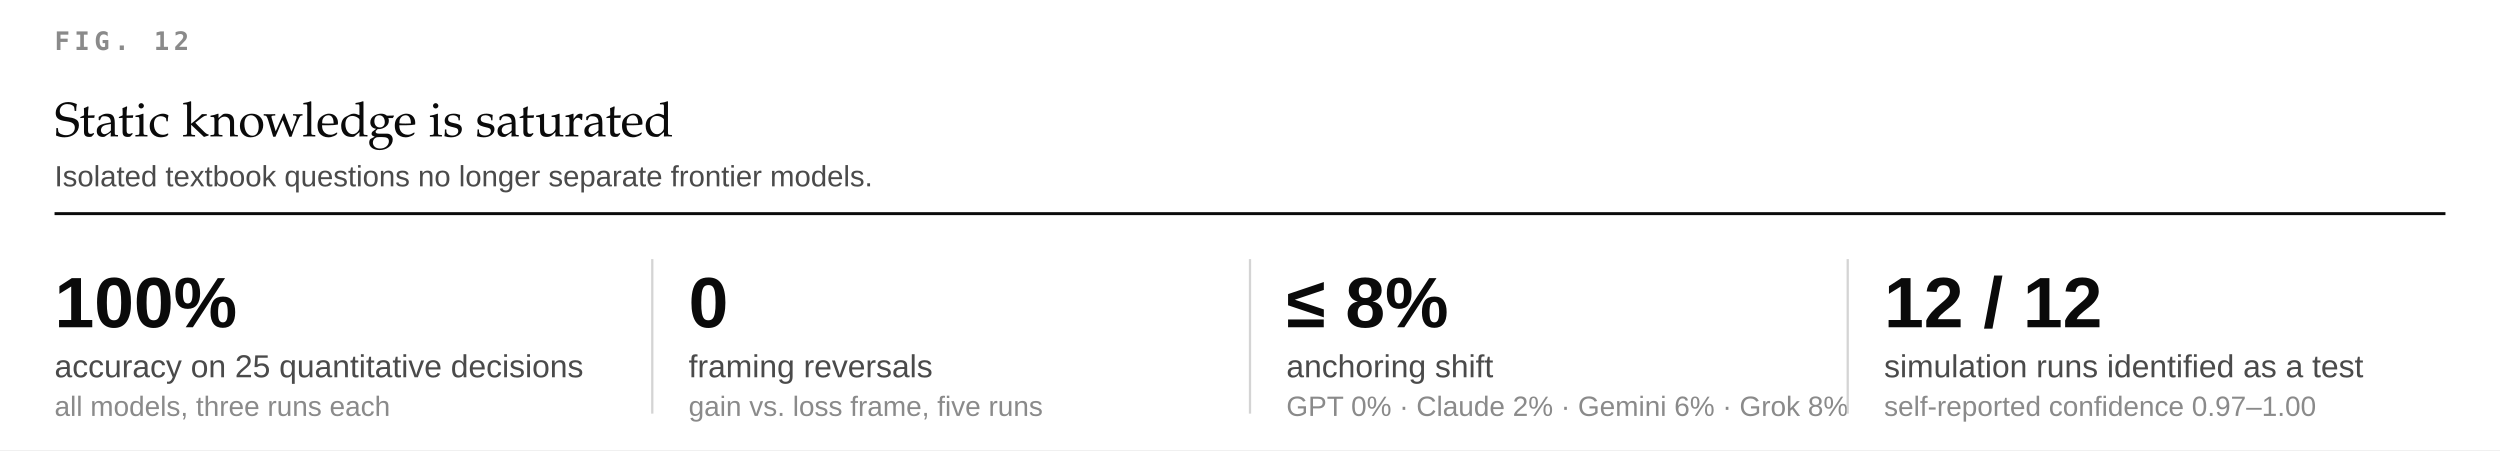
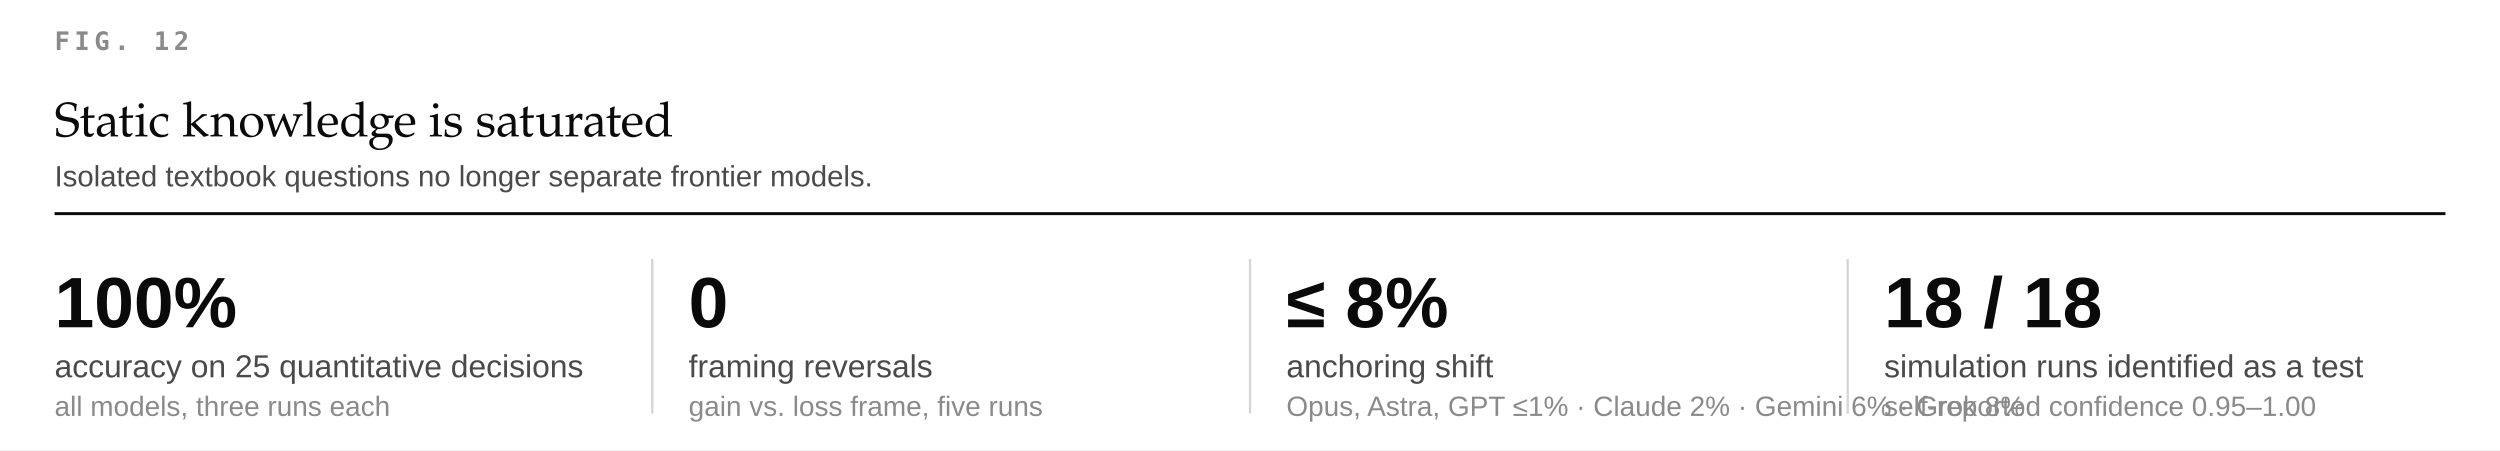
<svg xmlns="http://www.w3.org/2000/svg" width="1100" height="198" viewBox="0 0 1100 198" role="img" aria-label="Static knowledge is saturated">
  <defs>
    <symbol id="logo-claude" viewBox="0 0 24 24">
      <g fill="#0a0a0a" fill-rule="evenodd">
        <path d="M4.709 15.955l4.72-2.647.08-.23-.08-.128H9.2l-.79-.048-2.698-.073-2.339-.097-2.266-.122-.571-.121L0 11.784l.055-.352.48-.321.686.06 1.52.103 2.278.158 1.652.097 2.449.255h.389l.055-.157-.134-.098-.103-.097-2.358-1.596-2.552-1.688-1.336-.972-.724-.491-.364-.462-.158-1.008.656-.722.881.06.225.061.893.686 1.908 1.476 2.491 1.833.365.304.145-.103.019-.073-.164-.274-1.355-2.446-1.446-2.49-.644-1.032-.17-.619a2.97 2.97 0 01-.104-.729L6.283.134 6.696 0l.996.134.42.364.62 1.414 1.002 2.229 1.555 3.03.456.898.243.832.091.255h.158V9.01l.128-1.706.237-2.095.23-2.695.08-.76.376-.91.747-.492.584.28.48.685-.067.444-.286 1.851-.559 2.903-.364 1.942h.212l.243-.242.985-1.306 1.652-2.064.73-.82.85-.904.547-.431h1.033l.76 1.129-.34 1.166-1.064 1.347-.881 1.142-1.264 1.7-.79 1.36.073.11.188-.02 2.856-.606 1.543-.28 1.841-.315.833.388.091.395-.328.807-1.969.486-2.309.462-3.439.813-.042.03.049.061 1.549.146.662.036h1.622l3.02.225.79.522.474.638-.079.485-1.215.62-1.64-.389-3.829-.91-1.312-.329h-.182v.11l1.093 1.068 2.006 1.81 2.509 2.33.127.578-.322.455-.34-.049-2.205-1.657-.851-.747-1.926-1.62h-.128v.17l.444.649 2.345 3.521.122 1.08-.17.353-.608.213-.668-.122-1.374-1.925-1.415-2.167-1.143-1.943-.14.08-.674 7.254-.316.37-.729.28-.607-.461-.322-.747.322-1.476.389-1.924.315-1.53.286-1.9.17-.632-.012-.042-.14.018-1.434 1.967-2.18 2.945-1.726 1.845-.414.164-.717-.37.067-.662.401-.589 2.388-3.036 1.44-1.882.93-1.086-.006-.158h-.055L4.132 18.56l-1.13.146-.487-.456.061-.746.231-.243 1.908-1.312-.006.006z" fill-rule="nonzero" />
      </g>
    </symbol>
    <symbol id="logo-gpt" viewBox="0 0 24 24">
      <g fill="#0a0a0a" fill-rule="evenodd">
        <path d="M9.205 8.658v-2.26c0-.19.072-.333.238-.428l4.543-2.616c.619-.357 1.356-.523 2.117-.523 2.854 0 4.662 2.212 4.662 4.566 0 .167 0 .357-.024.547l-4.71-2.759a.797.797 0 00-.856 0l-5.97 3.473zm10.609 8.8V12.06c0-.333-.143-.57-.429-.737l-5.97-3.473 1.95-1.118a.433.433 0 01.476 0l4.543 2.617c1.309.76 2.189 2.378 2.189 3.948 0 1.808-1.07 3.473-2.76 4.163zM7.802 12.703l-1.95-1.142c-.167-.095-.239-.238-.239-.428V5.899c0-2.545 1.95-4.472 4.591-4.472 1 0 1.927.333 2.712.928L8.23 5.067c-.285.166-.428.404-.428.737v6.898zM12 15.128l-2.795-1.57v-3.33L12 8.658l2.795 1.57v3.33L12 15.128zm1.796 7.23c-1 0-1.927-.332-2.712-.927l4.686-2.712c.285-.166.428-.404.428-.737v-6.898l1.974 1.142c.167.095.238.238.238.428v5.233c0 2.545-1.974 4.472-4.614 4.472zm-5.637-5.303l-4.544-2.617c-1.308-.761-2.188-2.378-2.188-3.948A4.482 4.482 0 014.21 6.327v5.423c0 .333.143.571.428.738l5.947 3.449-1.95 1.118a.432.432 0 01-.476 0zm-.262 3.9c-2.688 0-4.662-2.021-4.662-4.519 0-.19.024-.38.047-.57l4.686 2.71c.286.167.571.167.856 0l5.97-3.448v2.26c0 .19-.07.333-.237.428l-4.543 2.616c-.619.357-1.356.523-2.117.523zm5.899 2.83a5.947 5.947 0 005.827-4.756C22.287 18.339 24 15.84 24 13.296c0-1.665-.713-3.282-1.998-4.448.119-.5.19-.999.19-1.498 0-3.401-2.759-5.947-5.946-5.947-.642 0-1.26.095-1.88.31A5.962 5.962 0 0010.205 0a5.947 5.947 0 00-5.827 4.757C1.713 5.447 0 7.945 0 10.49c0 1.666.713 3.283 1.998 4.448-.119.5-.19 1-.19 1.499 0 3.401 2.759 5.946 5.946 5.946.642 0 1.26-.095 1.88-.309a5.96 5.96 0 004.162 1.713z" />
      </g>
    </symbol>
    <symbol id="logo-gemini" viewBox="0 0 24 24">
      <g fill="#0a0a0a" fill-rule="evenodd">
        <path d="M20.616 10.835a14.147 14.147 0 01-4.45-3.001 14.111 14.111 0 01-3.678-6.452.503.503 0 00-.975 0 14.134 14.134 0 01-3.679 6.452 14.155 14.155 0 01-4.45 3.001c-.65.28-1.318.505-2.002.678a.502.502 0 000 .975c.684.172 1.35.397 2.002.677a14.147 14.147 0 014.45 3.001 14.112 14.112 0 013.679 6.453.502.502 0 00.975 0c.172-.685.397-1.351.677-2.003a14.145 14.145 0 013.001-4.45 14.113 14.113 0 016.453-3.678.503.503 0 000-.975 13.245 13.245 0 01-2.003-.678z" />
        <path d="M20.616 10.835a14.147 14.147 0 01-4.45-3.001 14.111 14.111 0 01-3.678-6.452.503.503 0 00-.975 0 14.134 14.134 0 01-3.679 6.452 14.155 14.155 0 01-4.45 3.001c-.65.28-1.318.505-2.002.678a.502.502 0 000 .975c.684.172 1.35.397 2.002.677a14.147 14.147 0 014.45 3.001 14.112 14.112 0 013.679 6.453.502.502 0 00.975 0c.172-.685.397-1.351.677-2.003a14.145 14.145 0 013.001-4.45 14.113 14.113 0 016.453-3.678.503.503 0 000-.975 13.245 13.245 0 01-2.003-.678z" />
        <path d="M20.616 10.835a14.147 14.147 0 01-4.45-3.001 14.111 14.111 0 01-3.678-6.452.503.503 0 00-.975 0 14.134 14.134 0 01-3.679 6.452 14.155 14.155 0 01-4.45 3.001c-.65.28-1.318.505-2.002.678a.502.502 0 000 .975c.684.172 1.35.397 2.002.677a14.147 14.147 0 014.45 3.001 14.112 14.112 0 013.679 6.453.502.502 0 00.975 0c.172-.685.397-1.351.677-2.003a14.145 14.145 0 013.001-4.45 14.113 14.113 0 016.453-3.678.503.503 0 000-.975 13.245 13.245 0 01-2.003-.678z" />
        <path d="M20.616 10.835a14.147 14.147 0 01-4.45-3.001 14.111 14.111 0 01-3.678-6.452.503.503 0 00-.975 0 14.134 14.134 0 01-3.679 6.452 14.155 14.155 0 01-4.45 3.001c-.65.28-1.318.505-2.002.678a.502.502 0 000 .975c.684.172 1.35.397 2.002.677a14.147 14.147 0 014.45 3.001 14.112 14.112 0 013.679 6.453.502.502 0 00.975 0c.172-.685.397-1.351.677-2.003a14.145 14.145 0 013.001-4.45 14.113 14.113 0 016.453-3.678.503.503 0 000-.975 13.245 13.245 0 01-2.003-.678z" />
      </g>
    </symbol>
    <symbol id="logo-grok" viewBox="0 0 24 24">
      <g fill="#0a0a0a" fill-rule="evenodd">
        <path d="M9.27 15.29l7.978-5.897c.391-.29.95-.177 1.137.272.98 2.369.542 5.215-1.41 7.169-1.951 1.954-4.667 2.382-7.149 1.406l-2.711 1.257c3.889 2.661 8.611 2.003 11.562-.953 2.341-2.344 3.066-5.539 2.388-8.42l.006.007c-.983-4.232.242-5.924 2.75-9.383.06-.082.12-.164.179-.248l-3.301 3.305v-.01L9.267 15.292M7.623 16.723c-2.792-2.67-2.31-6.801.071-9.184 1.761-1.763 4.647-2.483 7.166-1.425l2.705-1.25a7.808 7.808 0 00-1.829-1A8.975 8.975 0 005.984 5.83c-2.533 2.536-3.33 6.436-1.962 9.764 1.022 2.487-.653 4.246-2.34 6.022-.599.63-1.199 1.259-1.682 1.925l7.62-6.815" />
      </g>
    </symbol>
+     <symbol id="logo-opus" viewBox="0 0 24 24">
+       <g fill="#0a0a0a" fill-rule="evenodd">
+         <path d="M4.709 15.955l4.72-2.647.08-.23-.08-.128H9.2l-.79-.048-2.698-.073-2.339-.097-2.266-.122-.571-.121L0 11.784l.055-.352.48-.321.686.06 1.52.103 2.278.158 1.652.097 2.449.255h.389l.055-.157-.134-.098-.103-.097-2.358-1.596-2.552-1.688-1.336-.972-.724-.491-.364-.462-.158-1.008.656-.722.881.06.225.061.893.686 1.908 1.476 2.491 1.833.365.304.145-.103.019-.073-.164-.274-1.355-2.446-1.446-2.49-.644-1.032-.17-.619a2.97 2.97 0 01-.104-.729L6.283.134 6.696 0l.996.134.42.364.62 1.414 1.002 2.229 1.555 3.03.456.898.243.832.091.255h.158V9.01l.128-1.706.237-2.095.23-2.695.08-.76.376-.91.747-.492.584.28.48.685-.067.444-.286 1.851-.559 2.903-.364 1.942h.212l.243-.242.985-1.306 1.652-2.064.73-.82.85-.904.547-.431h1.033l.76 1.129-.34 1.166-1.064 1.347-.881 1.142-1.264 1.7-.79 1.36.073.11.188-.02 2.856-.606 1.543-.28 1.841-.315.833.388.091.395-.328.807-1.969.486-2.309.462-3.439.813-.042.03.049.061 1.549.146.662.036h1.622l3.02.225.79.522.474.638-.079.485-1.215.62-1.64-.389-3.829-.91-1.312-.329h-.182v.11l1.093 1.068 2.006 1.81 2.509 2.33.127.578-.322.455-.34-.049-2.205-1.657-.851-.747-1.926-1.62h-.128v.17l.444.649 2.345 3.521.122 1.08-.17.353-.608.213-.668-.122-1.374-1.925-1.415-2.167-1.143-1.943-.14.08-.674 7.254-.316.37-.729.28-.607-.461-.322-.747.322-1.476.389-1.924.315-1.53.286-1.9.17-.632-.012-.042-.14.018-1.434 1.967-2.18 2.945-1.726 1.845-.414.164-.717-.37.067-.662.401-.589 2.388-3.036 1.44-1.882.93-1.086-.006-.158h-.055L4.132 18.56l-1.13.146-.487-.456.061-.746.231-.243 1.908-1.312-.006.006z" fill-rule="nonzero" />
+       </g>
+     </symbol>
+     <symbol id="logo-astra" viewBox="0 0 24 24">
+       <g fill="#0a0a0a" fill-rule="evenodd">
+         <path d="M9.205 8.658v-2.26c0-.19.072-.333.238-.428l4.543-2.616c.619-.357 1.356-.523 2.117-.523 2.854 0 4.662 2.212 4.662 4.566 0 .167 0 .357-.024.547l-4.71-2.759a.797.797 0 00-.856 0l-5.97 3.473zm10.609 8.8V12.06c0-.333-.143-.57-.429-.737l-5.97-3.473 1.95-1.118a.433.433 0 01.476 0l4.543 2.617c1.309.76 2.189 2.378 2.189 3.948 0 1.808-1.07 3.473-2.76 4.163zM7.802 12.703l-1.95-1.142c-.167-.095-.239-.238-.239-.428V5.899c0-2.545 1.95-4.472 4.591-4.472 1 0 1.927.333 2.712.928L8.23 5.067c-.285.166-.428.404-.428.737v6.898zM12 15.128l-2.795-1.57v-3.33L12 8.658l2.795 1.57v3.33L12 15.128zm1.796 7.23c-1 0-1.927-.332-2.712-.927l4.686-2.712c.285-.166.428-.404.428-.737v-6.898l1.974 1.142c.167.095.238.238.238.428v5.233c0 2.545-1.974 4.472-4.614 4.472zm-5.637-5.303l-4.544-2.617c-1.308-.761-2.188-2.378-2.188-3.948A4.482 4.482 0 014.21 6.327v5.423c0 .333.143.571.428.738l5.947 3.449-1.95 1.118a.432.432 0 01-.476 0zm-.262 3.9c-2.688 0-4.662-2.021-4.662-4.519 0-.19.024-.38.047-.57l4.686 2.71c.286.167.571.167.856 0l5.97-3.448v2.26c0 .19-.07.333-.237.428l-4.543 2.616c-.619.357-1.356.523-2.117.523zm5.899 2.83a5.947 5.947 0 005.827-4.756C22.287 18.339 24 15.84 24 13.296c0-1.665-.713-3.282-1.998-4.448.119-.5.19-.999.19-1.498 0-3.401-2.759-5.947-5.946-5.947-.642 0-1.26.095-1.88.31A5.962 5.962 0 0010.205 0a5.947 5.947 0 00-5.827 4.757C1.713 5.447 0 7.945 0 10.49c0 1.666.713 3.283 1.998 4.448-.119.5-.19 1-.19 1.499 0 3.401 2.759 5.946 5.946 5.946.642 0 1.26-.095 1.88-.309a5.96 5.96 0 004.162 1.713z" />
+       </g>
+     </symbol>
  </defs>
  <rect width="1100" height="198" fill="#ffffff" />
  <text x="24.0" y="22.0" font-family="ui-monospace,SFMono-Regular,Menlo,Consolas,monospace" font-size="11.2" font-weight="600" fill="#8a8a8a" text-anchor="start" letter-spacing="2">FIG. 12</text>
  <g transform="translate(0,26)">
    <text x="24.0" y="34.0" font-family="'Source Serif 4','Source Serif Pro',Charter,'Iowan Old Style','Palatino Linotype',Georgia,serif" font-size="21.3" font-weight="500" fill="#0a0a0a" text-anchor="start">Static knowledge is saturated</text>
    <text x="24.0" y="56.0" font-family="'Segoe UI',Aptos,-apple-system,BlinkMacSystemFont,'Helvetica Neue',Arial,sans-serif" font-size="12.9" font-weight="400" fill="#4a4a4a" text-anchor="start">Isolated textbook questions no longer separate frontier models.</text>
    <line x1="24.0" x2="1076.0" y1="68.0" y2="68.0" stroke="#0a0a0a" stroke-width="1.3" />
    <text x="24.0" y="118.0" font-family="'Segoe UI',Aptos,-apple-system,BlinkMacSystemFont,'Helvetica Neue',Arial,sans-serif" font-size="31.4" font-weight="600" fill="#0a0a0a" text-anchor="start">100%</text>
    <text x="24.0" y="140.0" font-family="'Segoe UI',Aptos,-apple-system,BlinkMacSystemFont,'Helvetica Neue',Arial,sans-serif" font-size="14.0" font-weight="400" fill="#4a4a4a" text-anchor="start">accuracy on 25 quantitative decisions</text>
    <text x="24.0" y="157.0" font-family="'Segoe UI',Aptos,-apple-system,BlinkMacSystemFont,'Helvetica Neue',Arial,sans-serif" font-size="12.3" font-weight="400" fill="#8a8a8a" text-anchor="start">all models, three runs each</text>
    <line x1="287.0" x2="287.0" y1="88.0" y2="156.0" stroke="#d4d4d4" stroke-width="1" />
    <text x="303.0" y="118.0" font-family="'Segoe UI',Aptos,-apple-system,BlinkMacSystemFont,'Helvetica Neue',Arial,sans-serif" font-size="31.4" font-weight="600" fill="#0a0a0a" text-anchor="start">0</text>
    <text x="303.0" y="140.0" font-family="'Segoe UI',Aptos,-apple-system,BlinkMacSystemFont,'Helvetica Neue',Arial,sans-serif" font-size="14.0" font-weight="400" fill="#4a4a4a" text-anchor="start">framing reversals</text>
    <text x="303.0" y="157.0" font-family="'Segoe UI',Aptos,-apple-system,BlinkMacSystemFont,'Helvetica Neue',Arial,sans-serif" font-size="12.3" font-weight="400" fill="#8a8a8a" text-anchor="start">gain vs. loss frame, five runs</text>
    <line x1="550.0" x2="550.0" y1="88.0" y2="156.0" stroke="#d4d4d4" stroke-width="1" />
    <text x="566.0" y="118.0" font-family="'Segoe UI',Aptos,-apple-system,BlinkMacSystemFont,'Helvetica Neue',Arial,sans-serif" font-size="31.4" font-weight="600" fill="#0a0a0a" text-anchor="start">≤ 8%</text>
    <text x="566.0" y="140.0" font-family="'Segoe UI',Aptos,-apple-system,BlinkMacSystemFont,'Helvetica Neue',Arial,sans-serif" font-size="14.0" font-weight="400" fill="#4a4a4a" text-anchor="start">anchoring shift</text>
-     <text x="566.0" y="157.0" font-family="'Segoe UI',Aptos,-apple-system,BlinkMacSystemFont,'Helvetica Neue',Arial,sans-serif" font-size="12.3" font-weight="400" fill="#8a8a8a" text-anchor="start">GPT 0% · Claude 2% · Gemini 6% · Grok 8%</text>
+     <text x="566.0" y="157.0" font-family="'Segoe UI',Aptos,-apple-system,BlinkMacSystemFont,'Helvetica Neue',Arial,sans-serif" font-size="12.3" font-weight="400" fill="#8a8a8a" text-anchor="start">Opus, Astra, GPT ≤1% · Claude 2% · Gemini 6% · Grok 8%</text>
    <line x1="813.0" x2="813.0" y1="88.0" y2="156.0" stroke="#d4d4d4" stroke-width="1" />
-     <text x="829.0" y="118.0" font-family="'Segoe UI',Aptos,-apple-system,BlinkMacSystemFont,'Helvetica Neue',Arial,sans-serif" font-size="31.4" font-weight="600" fill="#0a0a0a" text-anchor="start">12 / 12</text>
+     <text x="829.0" y="118.0" font-family="'Segoe UI',Aptos,-apple-system,BlinkMacSystemFont,'Helvetica Neue',Arial,sans-serif" font-size="31.4" font-weight="600" fill="#0a0a0a" text-anchor="start">18 / 18</text>
    <text x="829.0" y="140.0" font-family="'Segoe UI',Aptos,-apple-system,BlinkMacSystemFont,'Helvetica Neue',Arial,sans-serif" font-size="14.0" font-weight="400" fill="#4a4a4a" text-anchor="start">simulation runs identified as a test</text>
-     <text x="829.0" y="157.0" font-family="'Segoe UI',Aptos,-apple-system,BlinkMacSystemFont,'Helvetica Neue',Arial,sans-serif" font-size="12.3" font-weight="400" fill="#8a8a8a" text-anchor="start">self-reported confidence 0.97–1.00</text>
+     <text x="829.0" y="157.0" font-family="'Segoe UI',Aptos,-apple-system,BlinkMacSystemFont,'Helvetica Neue',Arial,sans-serif" font-size="12.3" font-weight="400" fill="#8a8a8a" text-anchor="start">self-reported confidence 0.95–1.00</text>
  </g>
</svg>
